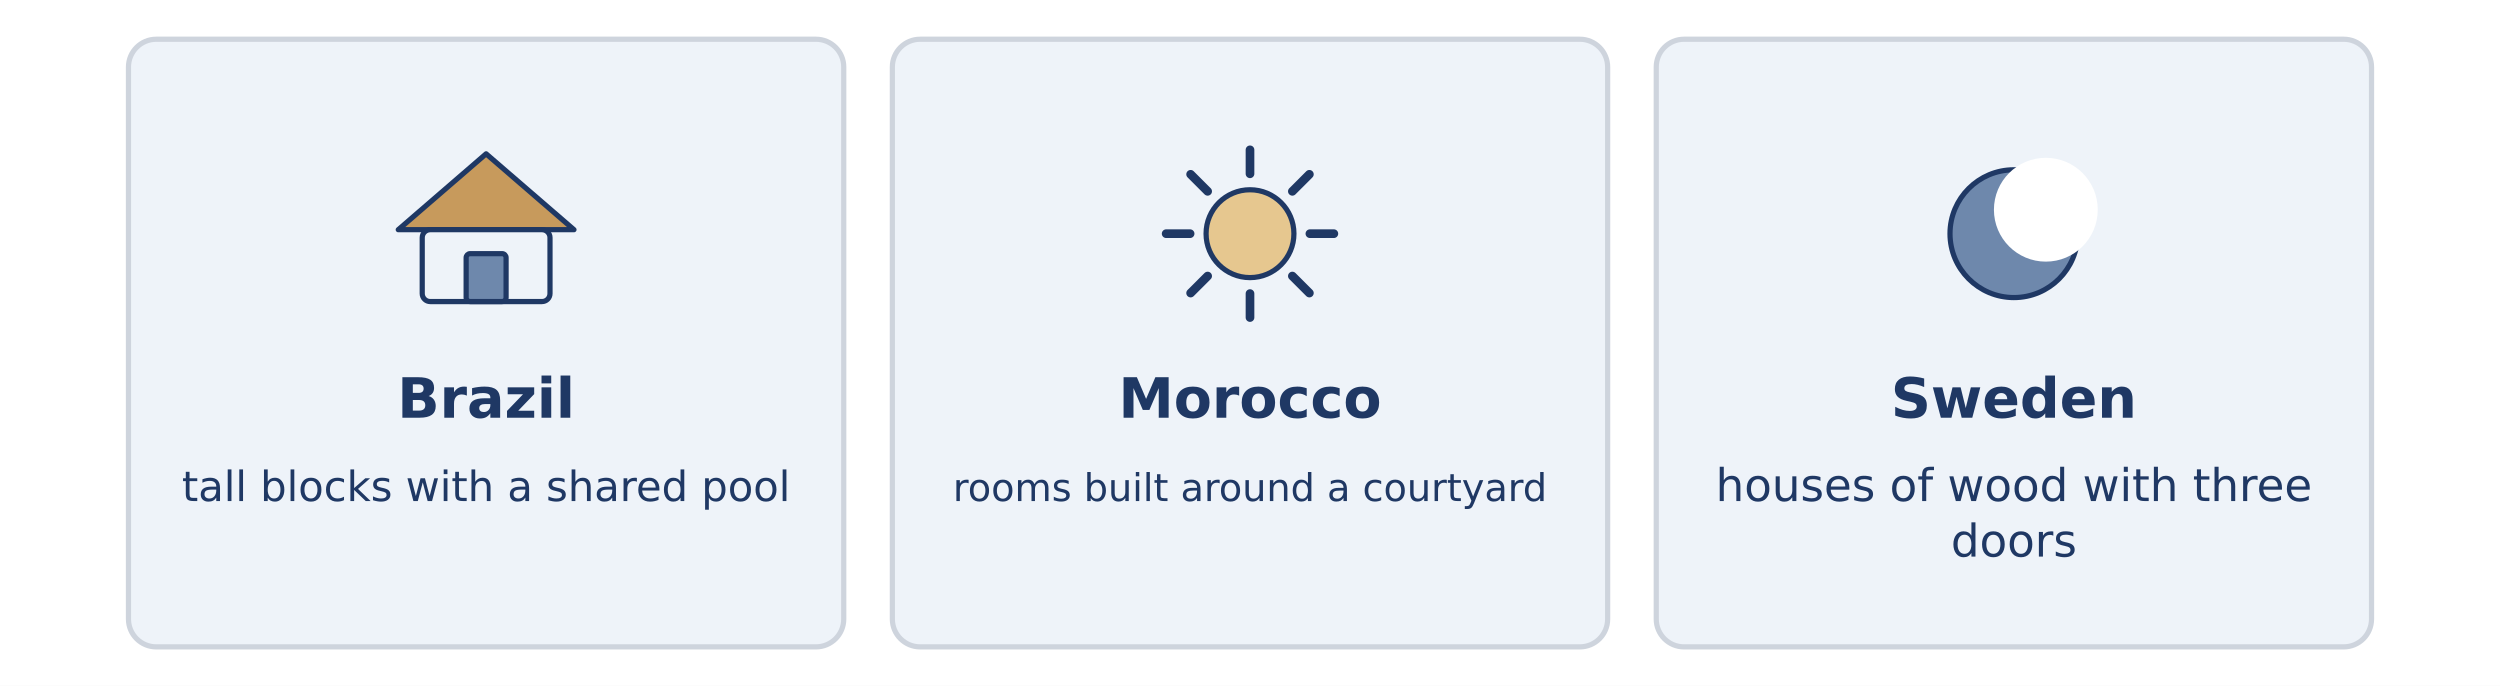
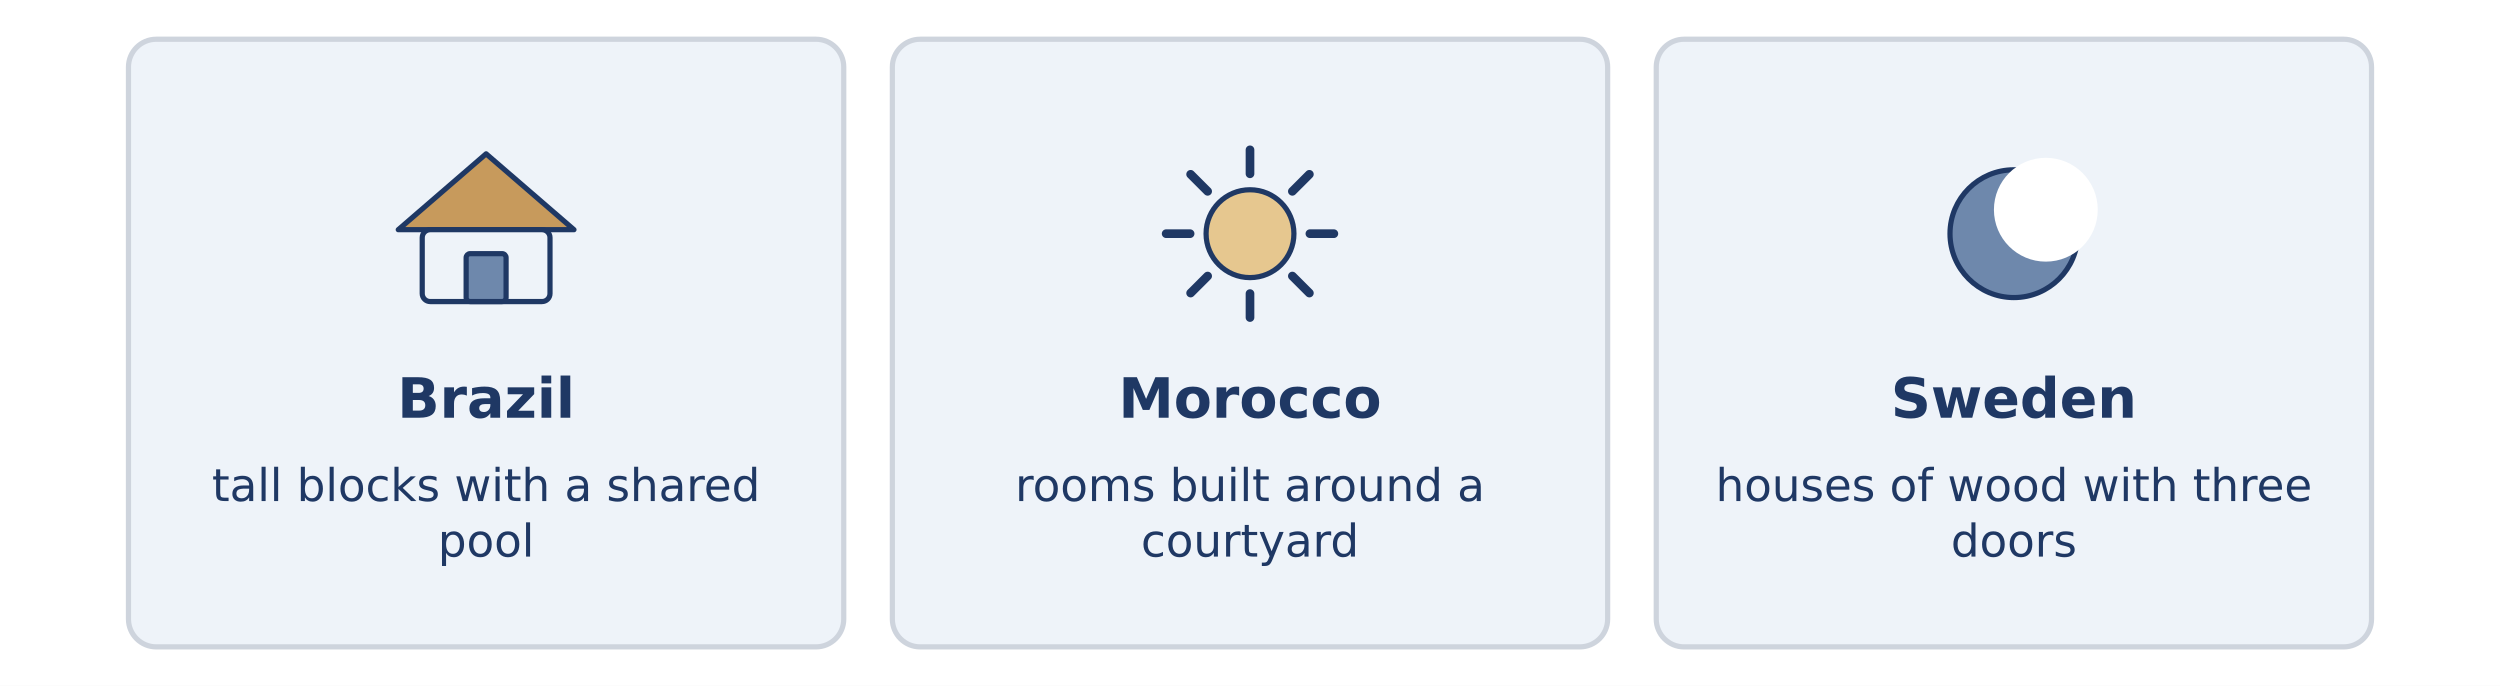
<svg xmlns="http://www.w3.org/2000/svg" width="1440" height="395" viewBox="0 0 1440 395">
  <rect width="1440" height="395" fill="#FFFFFF" />
  <rect x="74.0" y="22.6" width="412.0" height="350.0" rx="16" fill="#EEF3F9" stroke="#CED4DD" stroke-width="3" />
  <path d="M 229.4 132.3 L 280.0 88.6 L 330.6 132.3 Z" fill="#C79A5C" stroke="#1F3864" stroke-width="3" stroke-linecap="round" stroke-linejoin="round" />
  <rect x="243.2" y="132.3" width="73.6" height="41.4" rx="4.6" fill="#EEF3F9" stroke="#1F3864" stroke-width="3" />
  <rect x="268.5" y="146.1" width="23.0" height="27.6" rx="2.3" fill="#6E88AC" stroke="#1F3864" stroke-width="3" />
  <text x="280.0" y="240.6" font-family="DejaVu Sans" font-size="32" font-weight="bold" fill="#1F3864" text-anchor="middle">Brazil</text>
-   <text x="280.0" y="288.6" font-family="DejaVu Sans" font-size="24" font-weight="normal" fill="#1F3864" text-anchor="middle">tall blocks with a shared pool</text>
+   <text x="280.0" y="288.6" font-family="DejaVu Sans" font-size="26" font-weight="normal" fill="#1F3864" text-anchor="middle">tall blocks with a shared</text>
+   <text x="280.0" y="320.6" font-family="DejaVu Sans" font-size="26" font-weight="normal" fill="#1F3864" text-anchor="middle">pool</text>
  <rect x="514.0" y="22.6" width="412.0" height="350.0" rx="16" fill="#EEF3F9" stroke="#CED4DD" stroke-width="3" />
  <circle cx="720.0" cy="134.6" r="25.3" fill="#E6C78F" stroke="#1F3864" stroke-width="3" />
  <line x1="754.5" y1="134.6" x2="768.3" y2="134.6" stroke="#1F3864" stroke-width="5" stroke-linecap="round" />
  <line x1="744.4" y1="159.0" x2="754.2" y2="168.8" stroke="#1F3864" stroke-width="5" stroke-linecap="round" />
  <line x1="720.0" y1="169.1" x2="720.0" y2="182.9" stroke="#1F3864" stroke-width="5" stroke-linecap="round" />
  <line x1="695.6" y1="159.0" x2="685.8" y2="168.8" stroke="#1F3864" stroke-width="5" stroke-linecap="round" />
  <line x1="685.5" y1="134.6" x2="671.7" y2="134.6" stroke="#1F3864" stroke-width="5" stroke-linecap="round" />
  <line x1="695.6" y1="110.2" x2="685.8" y2="100.4" stroke="#1F3864" stroke-width="5" stroke-linecap="round" />
  <line x1="720.0" y1="100.1" x2="720.0" y2="86.3" stroke="#1F3864" stroke-width="5" stroke-linecap="round" />
  <line x1="744.4" y1="110.2" x2="754.2" y2="100.4" stroke="#1F3864" stroke-width="5" stroke-linecap="round" />
  <text x="720.0" y="240.6" font-family="DejaVu Sans" font-size="32" font-weight="bold" fill="#1F3864" text-anchor="middle">Morocco</text>
-   <text x="720.0" y="288.6" font-family="DejaVu Sans" font-size="22" font-weight="normal" fill="#1F3864" text-anchor="middle">rooms built around a courtyard</text>
+   <text x="720.0" y="288.6" font-family="DejaVu Sans" font-size="26" font-weight="normal" fill="#1F3864" text-anchor="middle">rooms built around a</text>
+   <text x="720.0" y="320.6" font-family="DejaVu Sans" font-size="26" font-weight="normal" fill="#1F3864" text-anchor="middle">courtyard</text>
  <rect x="954.0" y="22.6" width="412.0" height="350.0" rx="16" fill="#EEF3F9" stroke="#CED4DD" stroke-width="3" />
  <circle cx="1160.0" cy="134.6" r="36.8" fill="#6E88AC" stroke="#1F3864" stroke-width="3" />
  <circle cx="1178.4" cy="120.8" r="29.9" fill="#FFFFFF" stroke="#1F3864" stroke-width="0" />
  <text x="1160.0" y="240.6" font-family="DejaVu Sans" font-size="32" font-weight="bold" fill="#1F3864" text-anchor="middle">Sweden</text>
  <text x="1160.0" y="288.6" font-family="DejaVu Sans" font-size="26" font-weight="normal" fill="#1F3864" text-anchor="middle">houses of wood with three</text>
  <text x="1160.0" y="320.6" font-family="DejaVu Sans" font-size="26" font-weight="normal" fill="#1F3864" text-anchor="middle">doors</text>
</svg>
